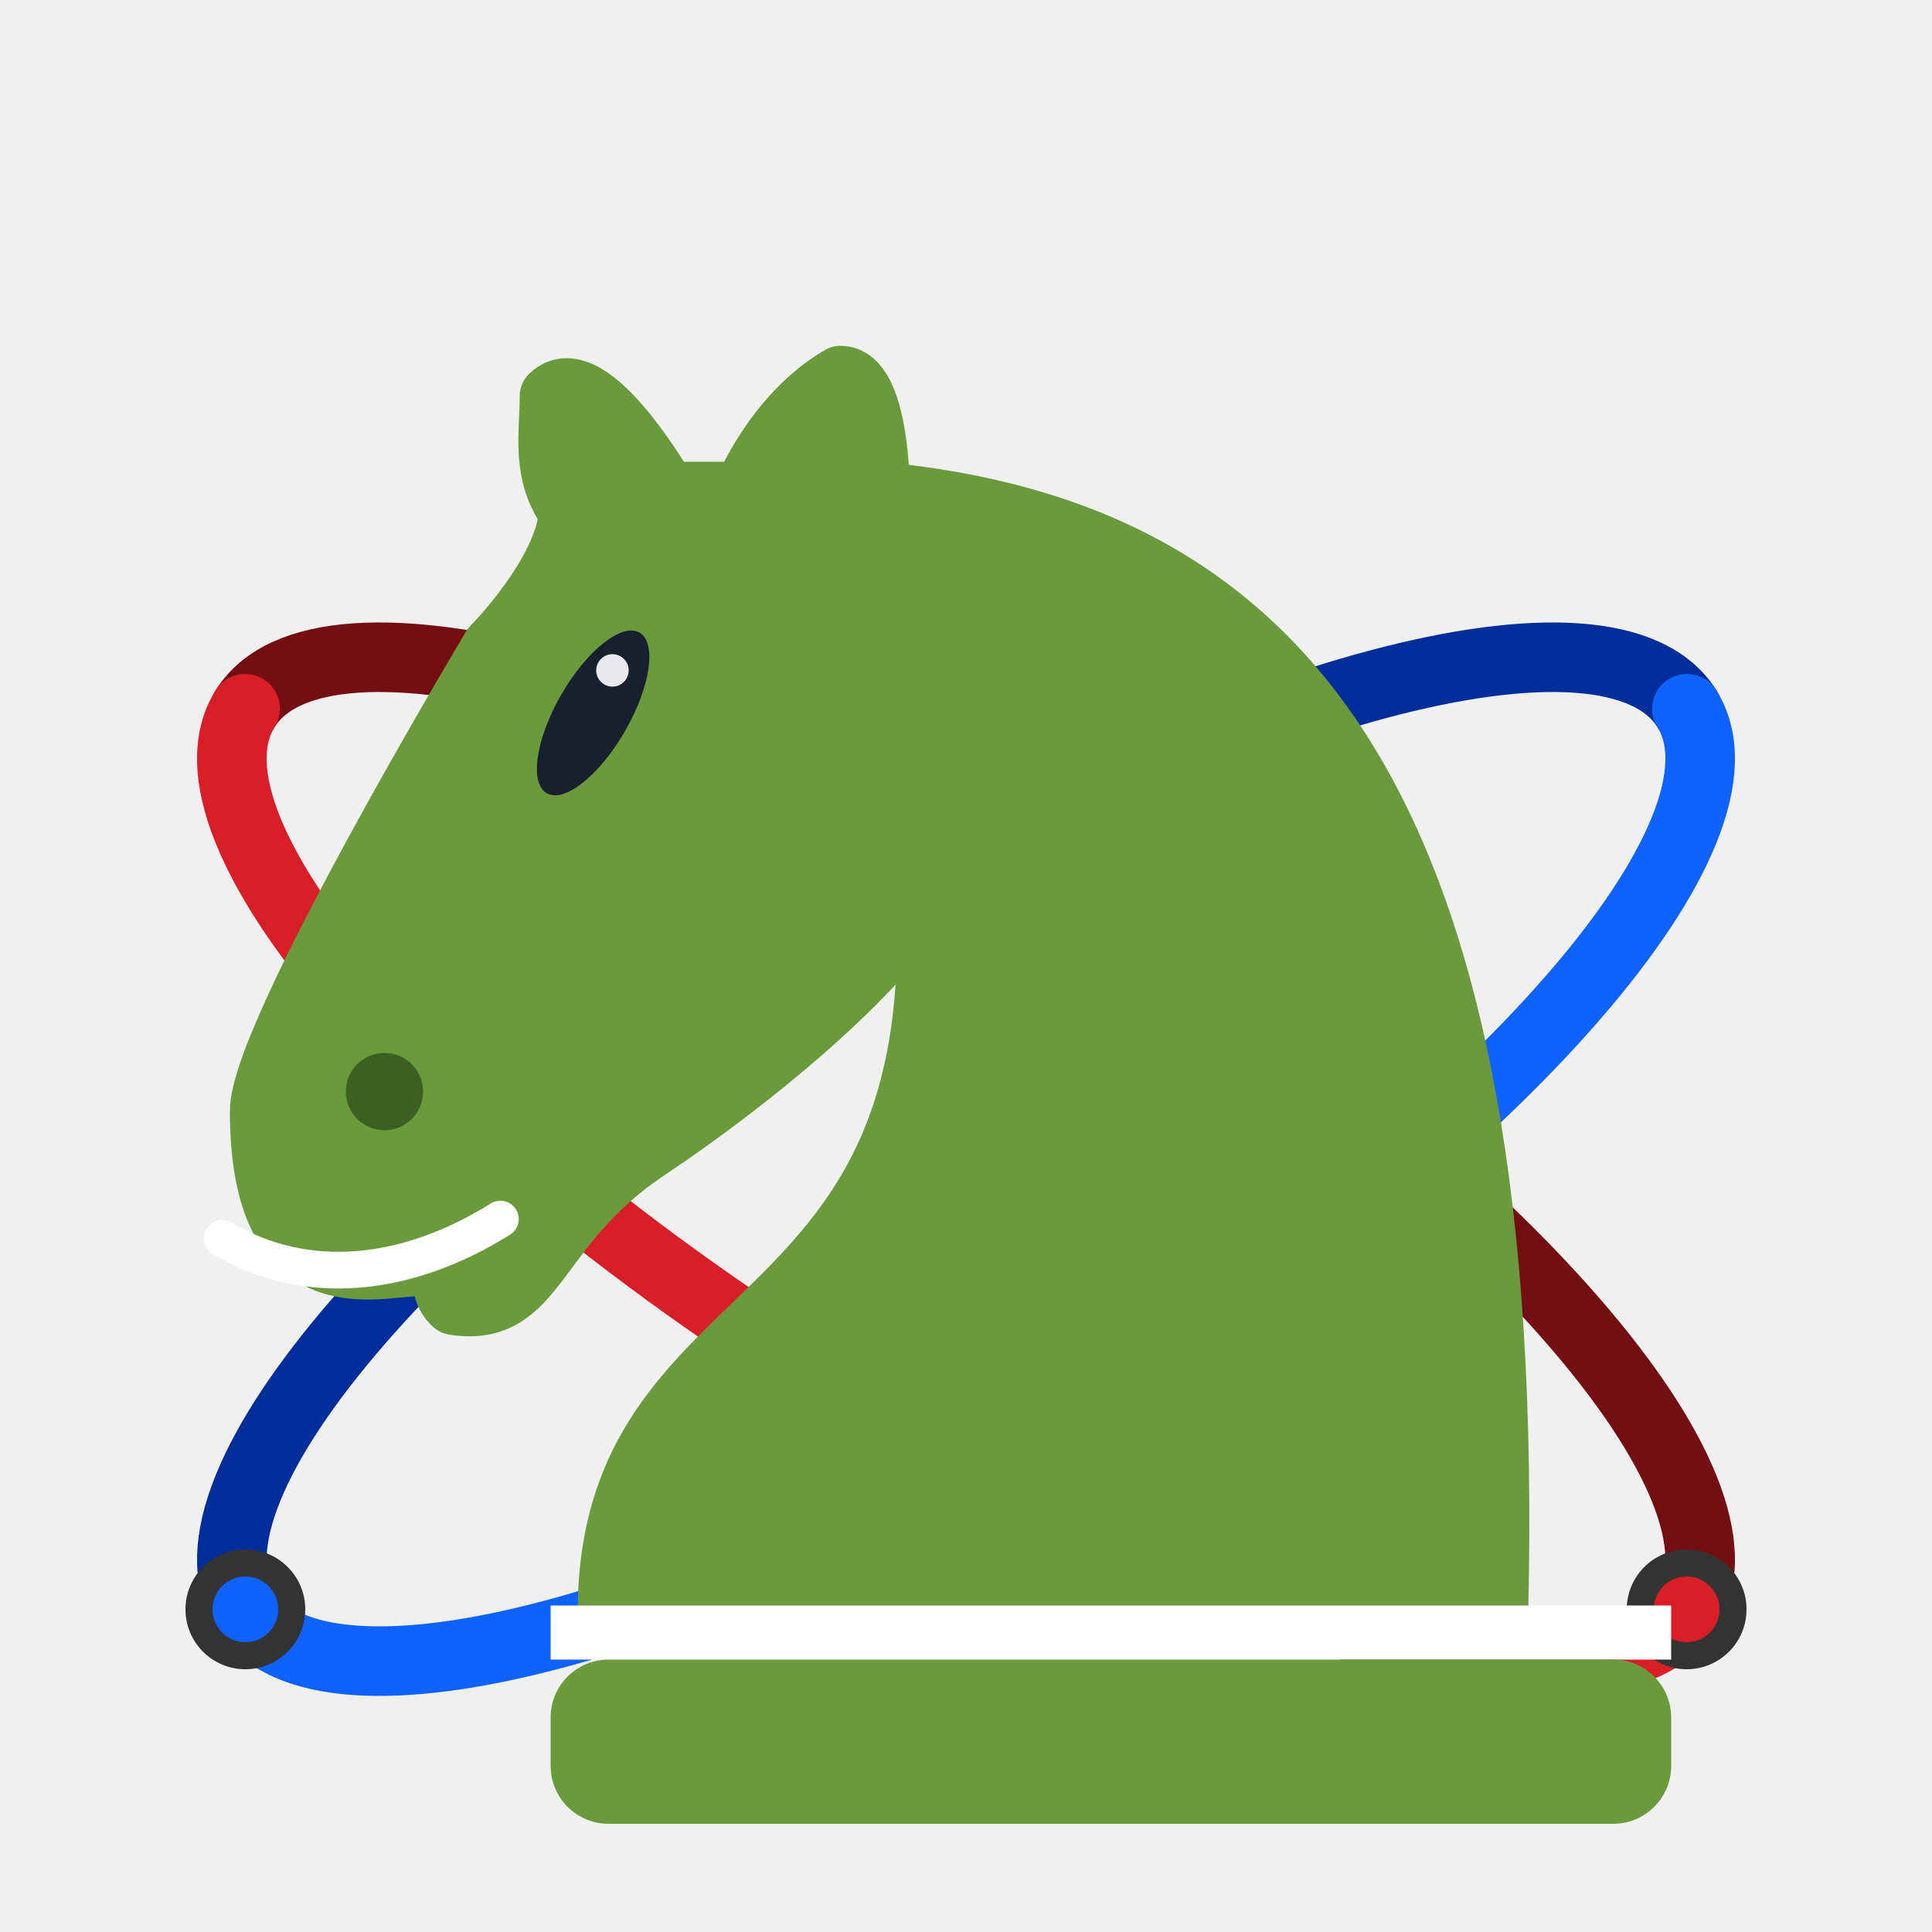
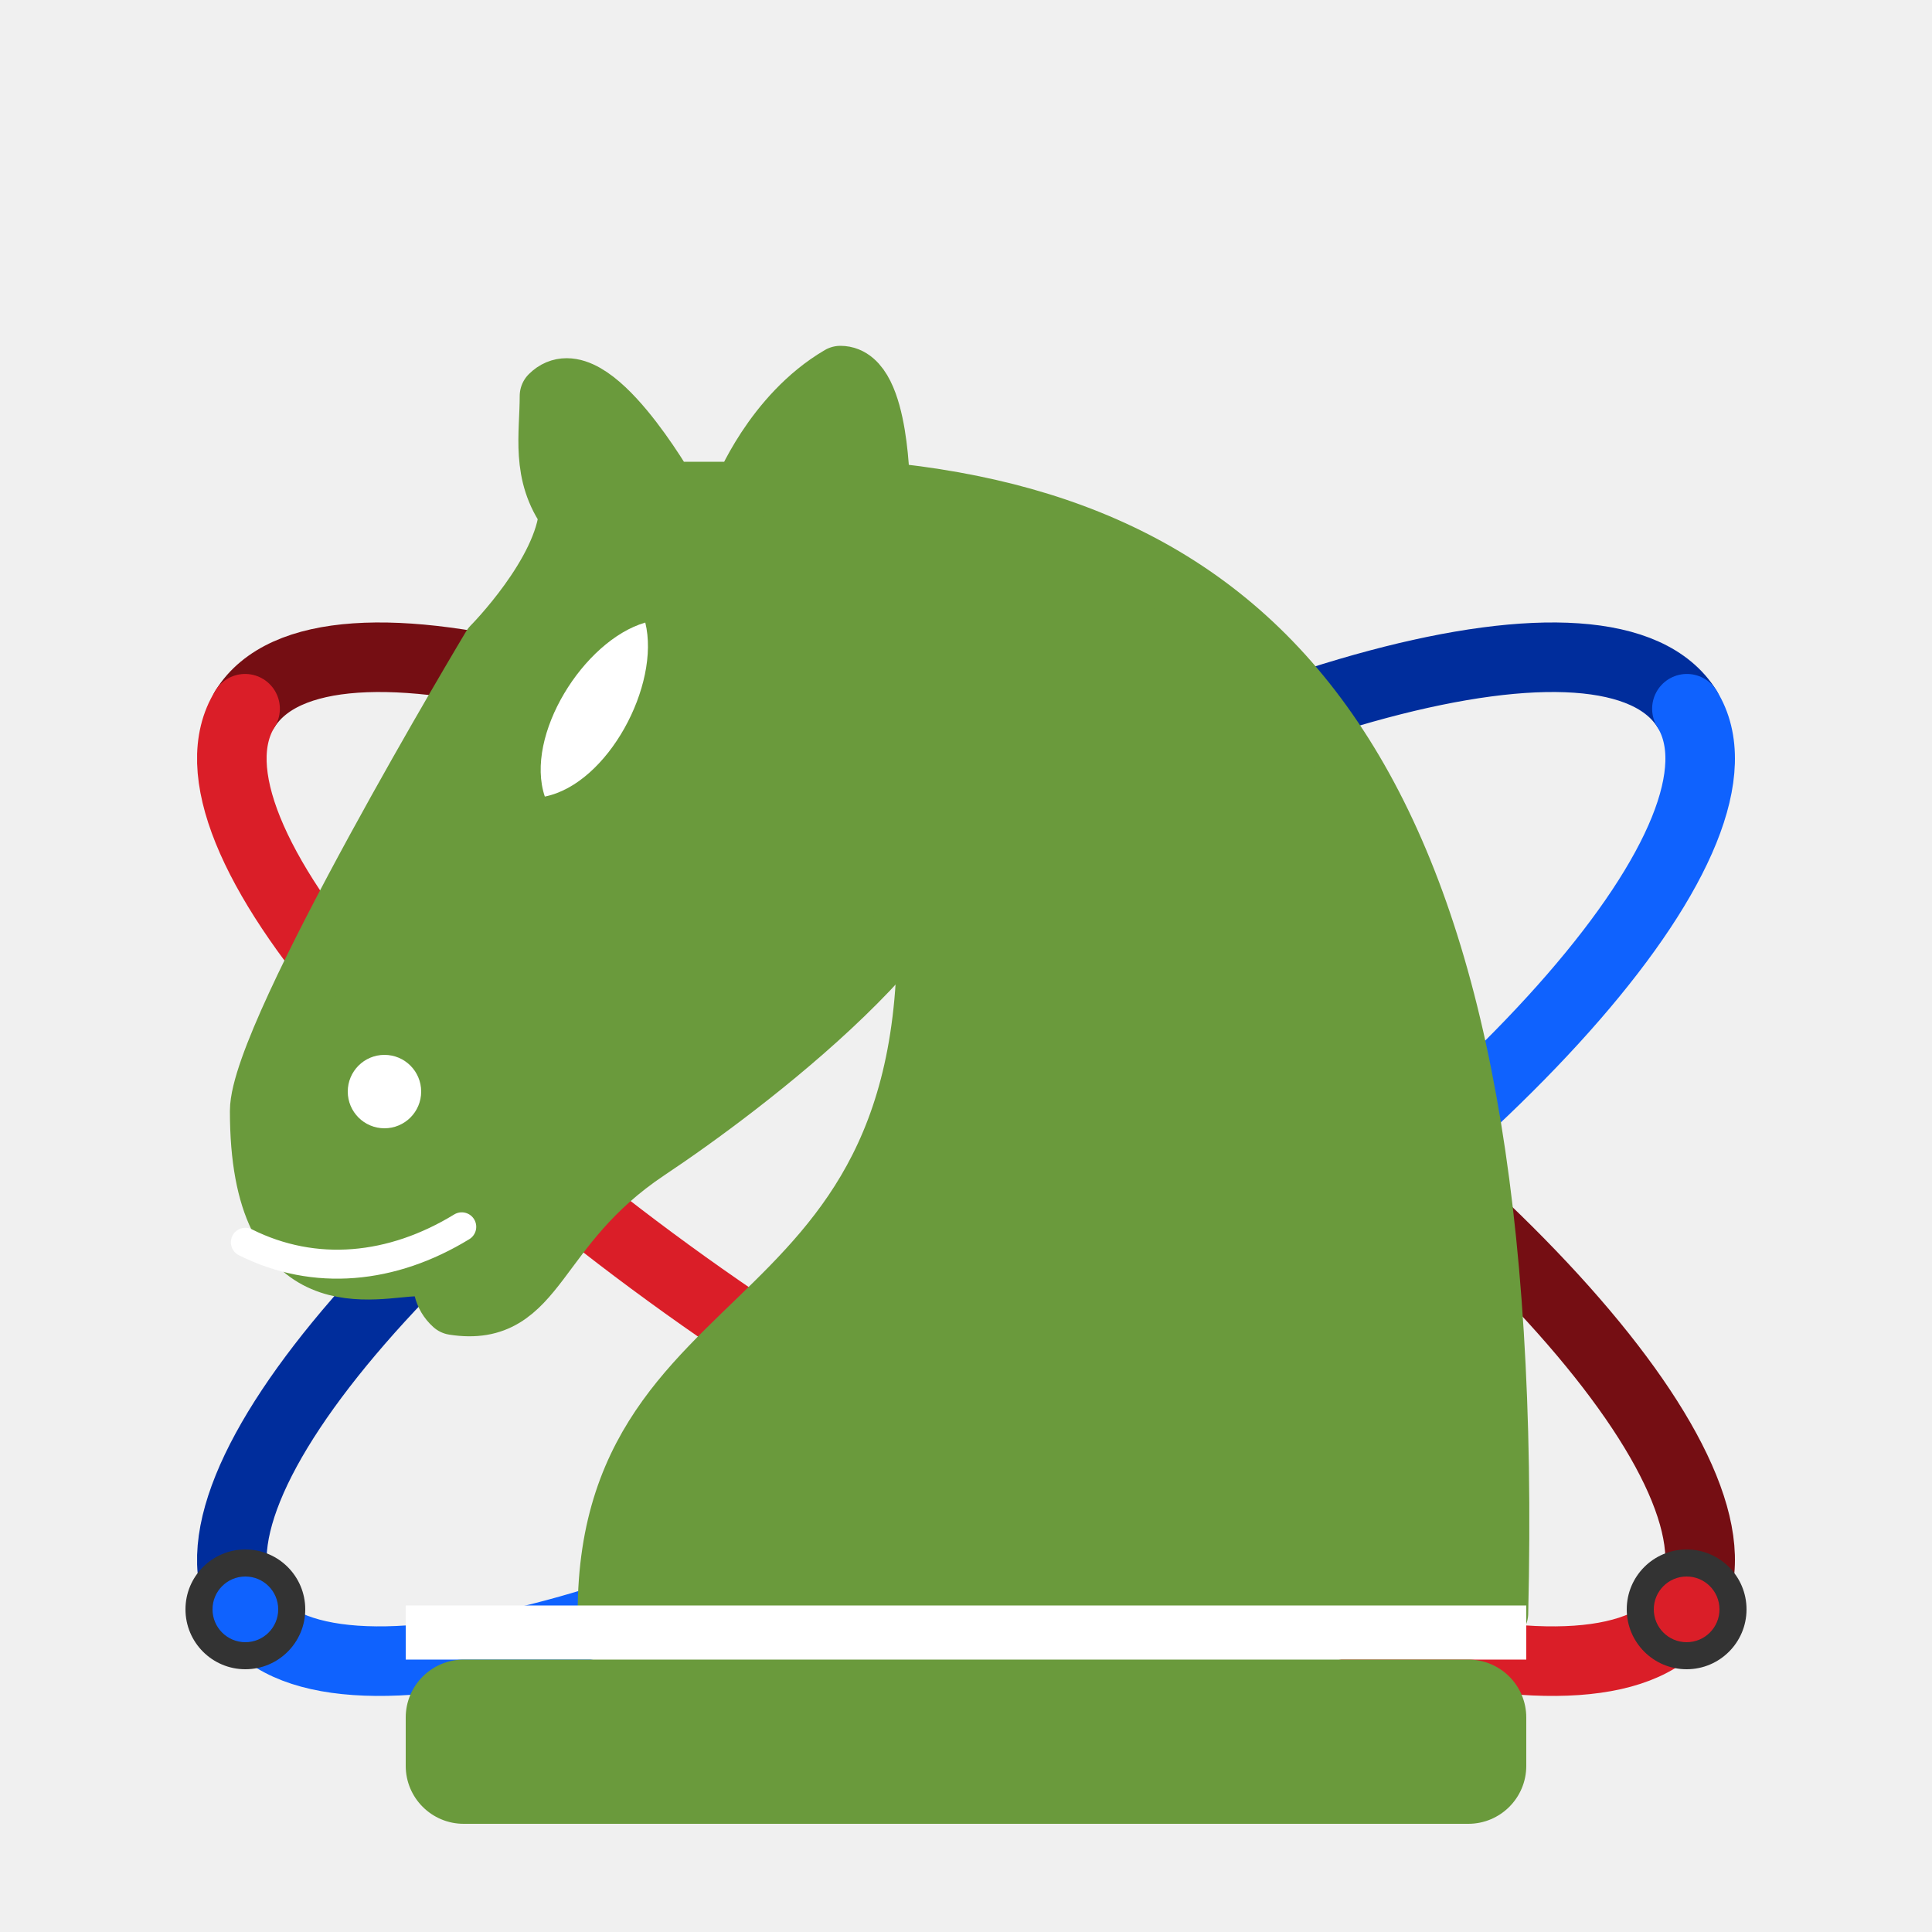
<svg xmlns="http://www.w3.org/2000/svg" viewBox="0 0 100 100">
  <path d="M-44 0 A44 13.5 0 0 1 44 0" fill="none" stroke="#002d9c" stroke-width="3.6" stroke-linecap="round" transform="translate(50 60) rotate(-32)" />
  <path d="M-44 0 A44 13.5 0 0 1 44 0" fill="none" stroke="#750e13" stroke-width="3.6" stroke-linecap="round" transform="translate(50 60) rotate(32)" />
  <path d="M-44 0 A44 13.5 0 0 0 44 0" fill="none" stroke="#0f62fe" stroke-width="3.6" stroke-linecap="round" transform="translate(50 60) rotate(-32)" />
  <path d="M-44 0 A44 13.5 0 0 0 44 0" fill="none" stroke="#da1e28" stroke-width="3.6" stroke-linecap="round" transform="translate(50 60) rotate(32)" />
  <circle cx="12.7" cy="83.3" r="3.1" fill="#333" />
  <circle cx="12.7" cy="83.3" r="1.7" fill="#0f62fe" />
  <circle cx="87.3" cy="83.3" r="3.1" fill="#333" />
  <circle cx="87.3" cy="83.3" r="1.7" fill="#da1e28" />
  <g transform="translate(1.50 5.50) scale(2.0)" fill="#6a9a3c" stroke="#6a9a3c" stroke-width="1.6" stroke-linejoin="round" stroke-linecap="round">
    <path d="M22 10c10.5 1 16.5 8 16 29H15c0-9 10-6.5 8-21" />
    <path d="M24 18c.38 2.91-5.55 7.37-8 9-3 2-2.82 4.34-5 4-1.042-.94 1.41-3.04 0-3-1 0 .19 1.23-1 2-1 0-4.003 1-4-4 0-2 6-12 6-12s1.89-1.9 2-3.5c-.73-.994-.5-2-.5-3 1-1 3 2.5 3 2.5h2s.78-1.992 2.5-3c1 0 1 3 1 3" />
  </g>
-   <g transform="translate(1.50 5.50) scale(2.0)">
-     <ellipse cx="14.6" cy="15.7" rx="0.95" ry="2.4" transform="rotate(30 14.6 15.7)" fill="#16202e" />
-     <circle cx="15.1" cy="14.6" r="0.42" fill="#ffffff" opacity="0.9" />
-     <circle cx="9.2" cy="25.5" r="1.0" fill="#3d5f22" />
-     <path d="M5.0 29.3 C7.2 30.6 9.8 30.3 12.2 28.8" fill="none" stroke="#ffffff" stroke-width="0.95" stroke-linecap="round" />
+   <g transform="translate(1.50 5.50) scale(2.0)" fill="#ffffff">
+     <path d="M0 -2.7 C1.15 -1.5 1.25 1.4 0 2.5 C-1.25 1.4 -1.15 -1.5 0 -2.7 Z" transform="translate(14.6 15.7) rotate(30)" />
+     <circle cx="9.2" cy="25.5" r="0.95" />
+     <path d="M5.6 29.4 C7.4 30.3 9.4 30.1 11.2 29.0" fill="none" stroke="#ffffff" stroke-width="0.75" stroke-linecap="round" />
  </g>
-   <rect x="28.5" y="83.1" width="58.0" height="2.8" fill="#ffffff" />
-   <rect x="28.5" y="85.9" width="58.0" height="8.5" rx="3" fill="#6a9a3c" />
+   <rect x="21.0" y="83.1" width="58.0" height="2.8" fill="#ffffff" />
+   <rect x="21.0" y="85.9" width="58.0" height="8.5" rx="3" fill="#6a9a3c" />
</svg>
